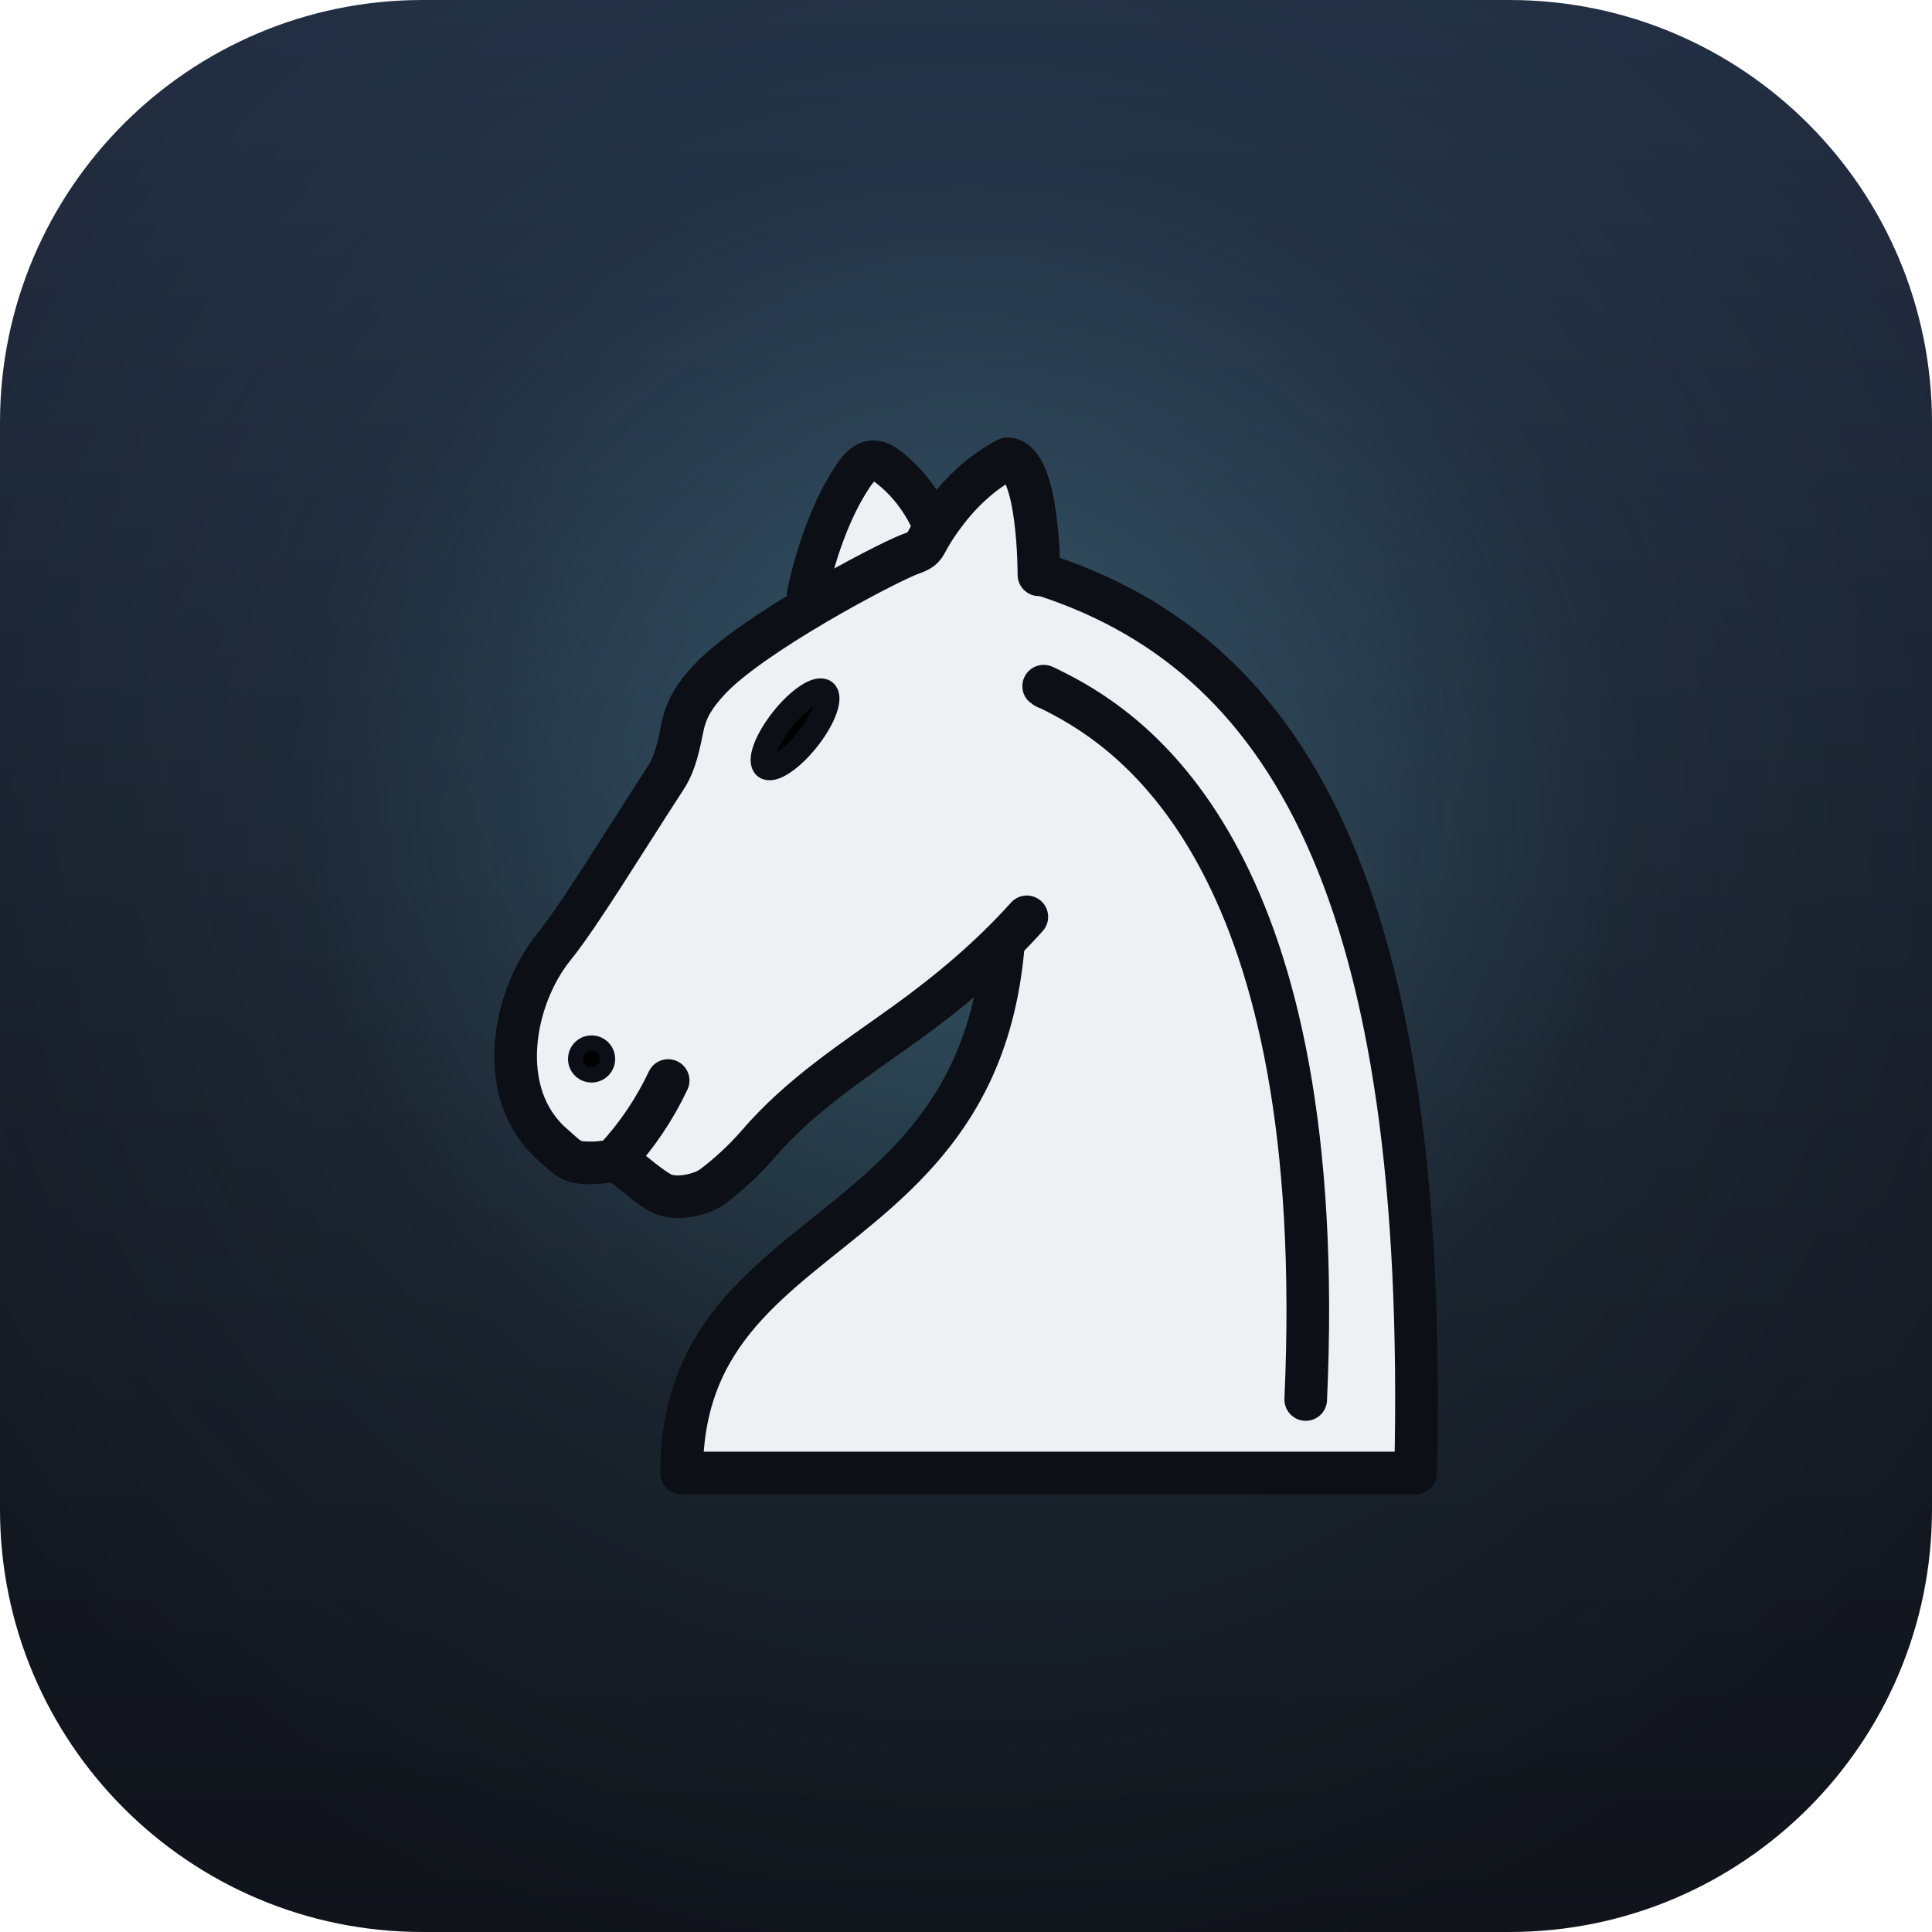
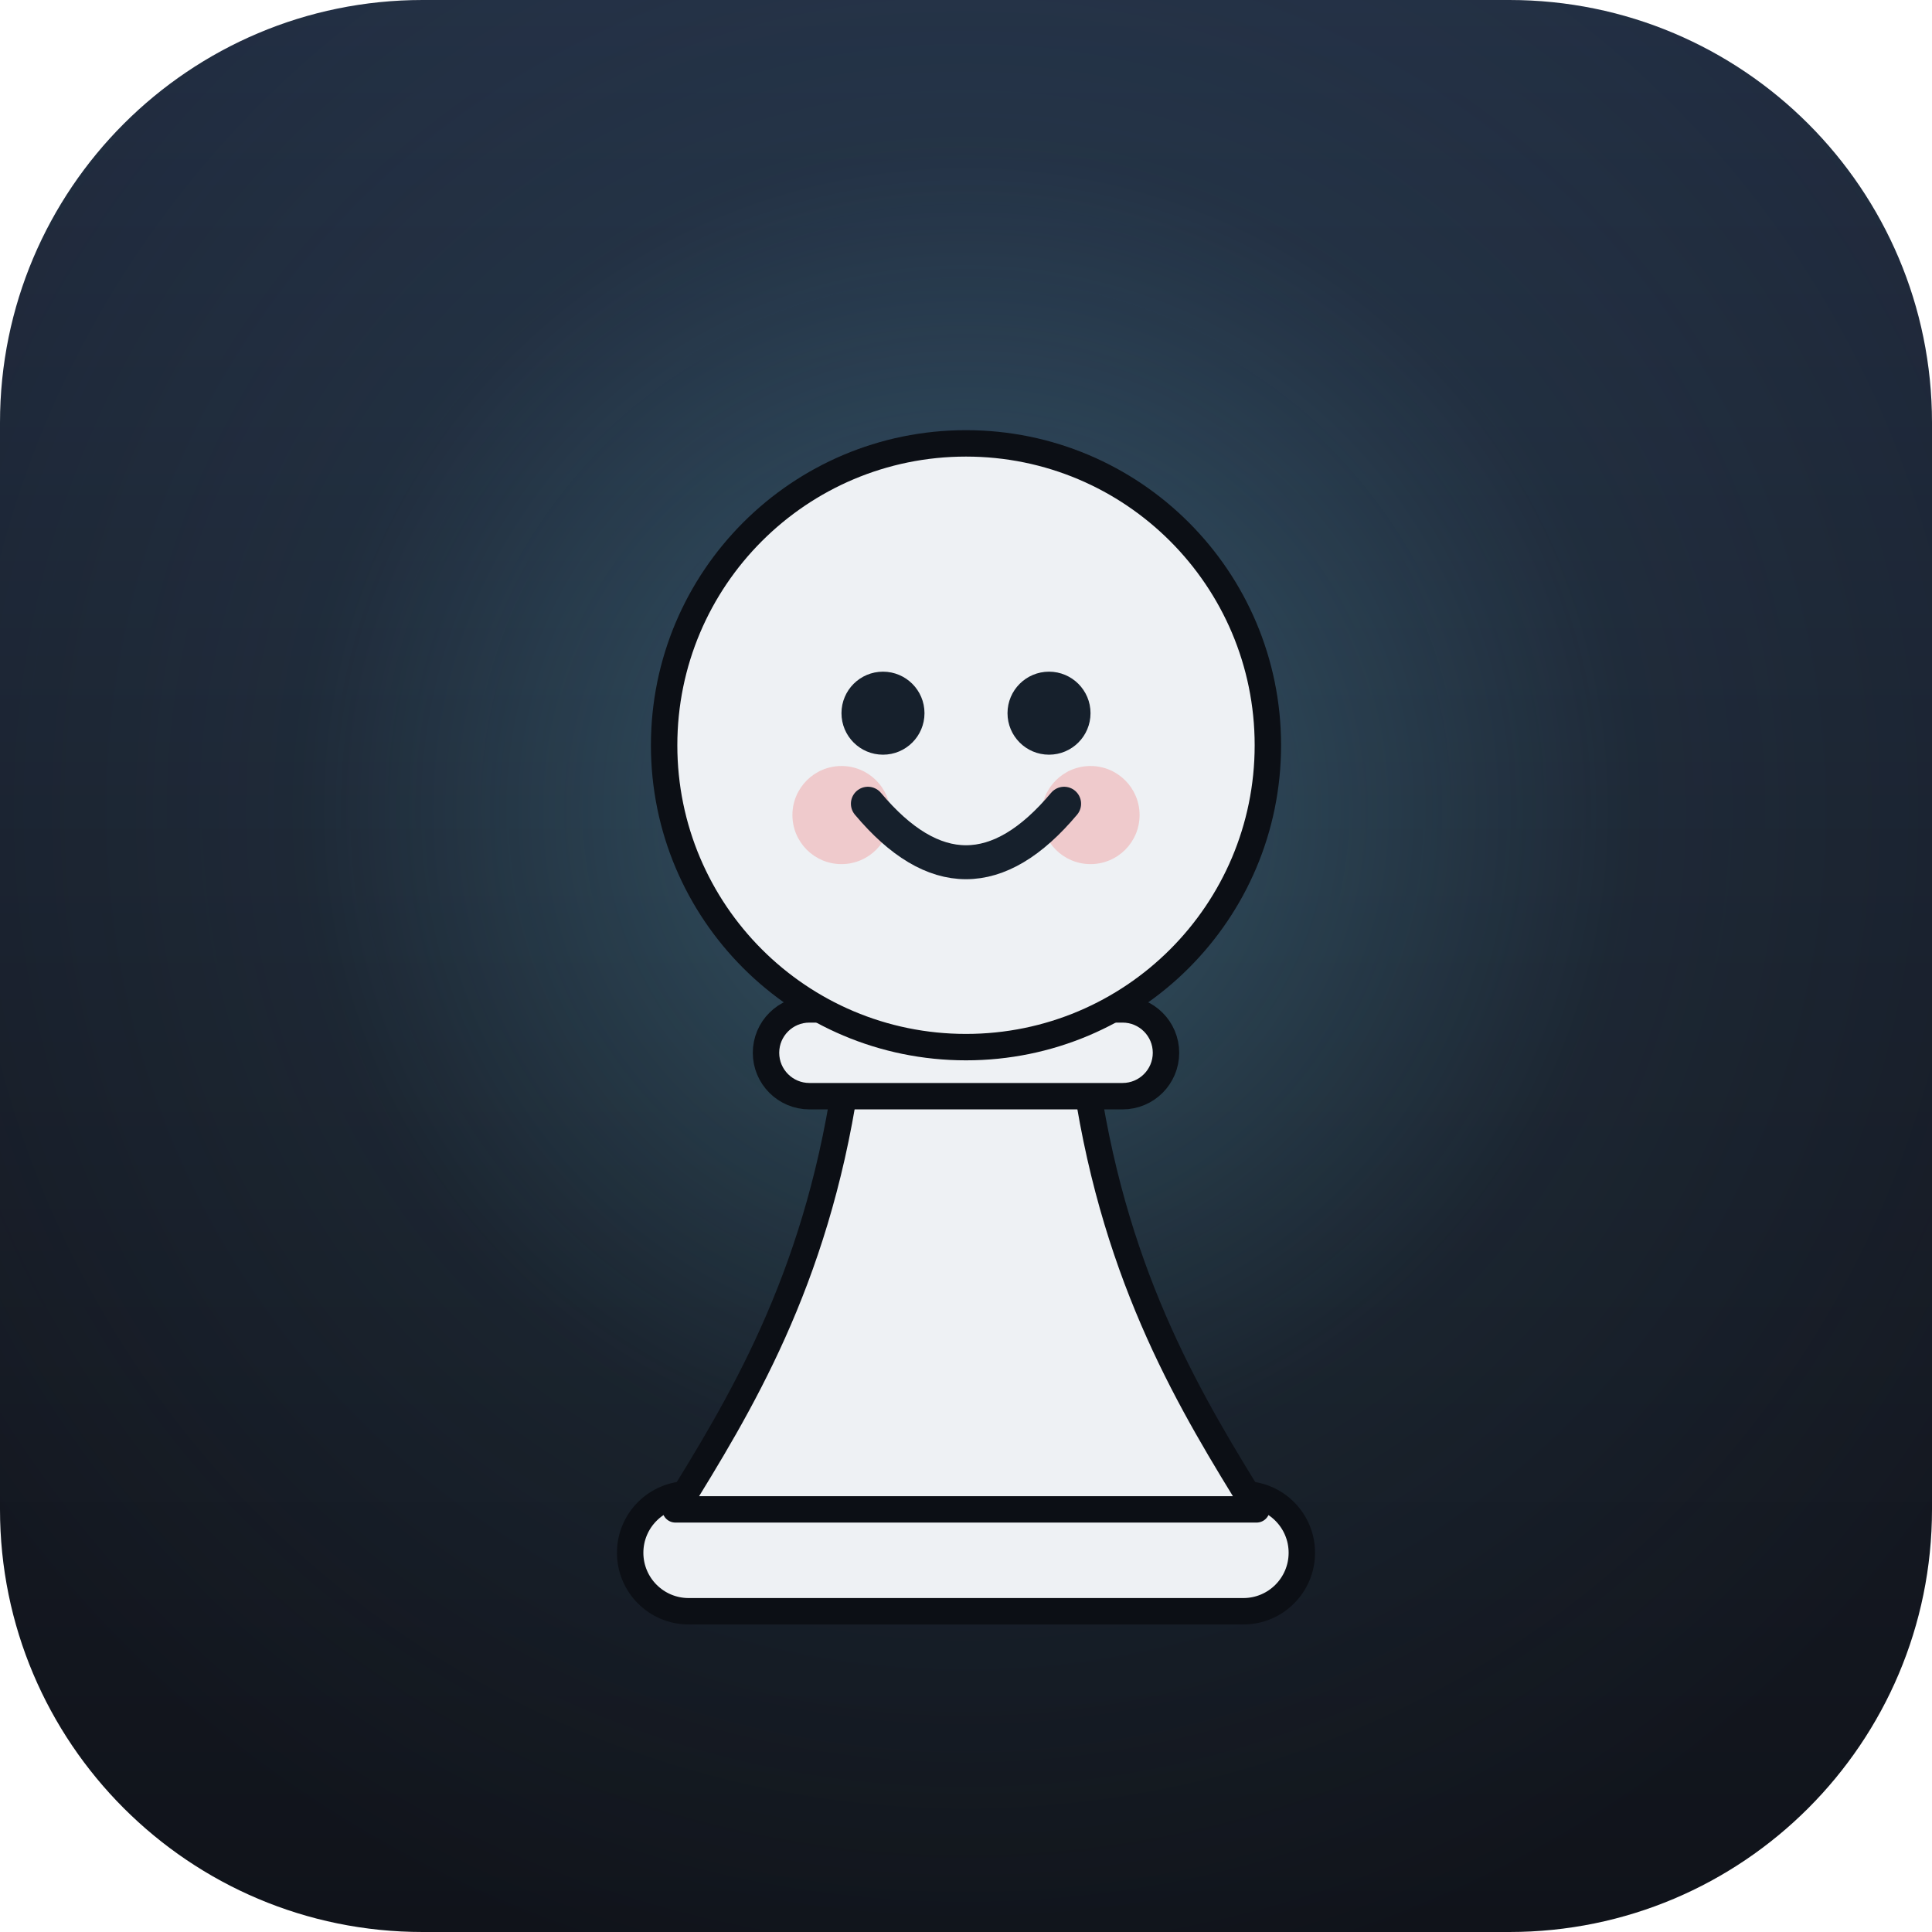
<svg xmlns="http://www.w3.org/2000/svg" viewBox="0 0 1024 1024">
  <defs>
    <linearGradient id="bg" x1="0" y1="0" x2="0" y2="1">
      <stop offset="0" stop-color="#212c40" />
      <stop offset="0.55" stop-color="#171c27" />
      <stop offset="1" stop-color="#10131a" />
    </linearGradient>
    <radialGradient id="glow" cx="0.5" cy="0.42" r="0.62">
      <stop offset="0" stop-color="#6cc3de" stop-opacity="0.34" />
      <stop offset="0.55" stop-color="#6cc3de" stop-opacity="0.06" />
      <stop offset="1" stop-color="#6cc3de" stop-opacity="0" />
    </radialGradient>
    <clipPath id="round">
      <rect width="1024" height="1024" rx="224" ry="224" />
    </clipPath>
-     <style>
-       .kn1,.kn2,.kn5{fill:#eef1f4;}
-       .kn1,.kn2,.kn3,.kn4,.kn5{stroke:#0c0f15;stroke-linecap:round;}
-       .kn1,.kn2,.kn3,.kn4{stroke-linejoin:round;}
-       .kn1,.kn5{stroke-width:14px;}.kn2{stroke-width:13.25px;}
-       .kn3{stroke-width:5px;}.kn4{stroke-width:8px;}
-     </style>
  </defs>
  <g clip-path="url(#round)">
    <rect width="1024" height="1024" fill="url(#bg)" />
    <rect width="1024" height="1024" fill="url(#glow)" />
-     <g transform="translate(262,232) scale(1.6141)">
-       <path class="kn1" d="M148.85,40.06c15.28,1.46,15.64.12,29,4.22C261,69.74,307,150.44,302.51,339.95h-241c0-94.31,124.8-68.11,103.84-220.06" />
-       <path class="kn2" d="M102.69,51.39c2.65-12.69,7.79-27.94,15-38.65,1.5-2.25,3.34-4.6,5.8-5.11S128,8.5,129.87,10c9.25,7.32,15.66,18.62,17.68,31.13" />
-       <path class="kn1" d="M174.86,157.33c-11.75,13.12-25.34,24.55-39.6,34.83-17.39,12.53-34.63,23.47-48.89,40.07a96.93,96.93,0,0,1-14.74,13.7c-3.74,2.76-12.24,4.6-16.83,2.17-3.63-1.93-9-6.56-12.07-9s-6.1-1.09-9.78-1c-7.75.17-7.84-.74-13.9-6.07-19-16.74-13-48.16.49-64.81,8.35-10.31,22.36-33.39,36.73-55.5,3.31-5.08,4.37-11.14,5.6-17,1.3-6.14,4.19-10.29,8.42-14.95,13.51-14.86,57-37.93,66.06-41.47,2.58-1,4.16-1.33,5.41-3.77a64.24,64.24,0,0,1,5-8c5.72-8,13-15.12,21.78-19.62,10.46.61,10.29,38.1,10.29,38.1" />
-       <path class="kn1" d="M39.88,236.64a101.51,101.51,0,0,0,17.2-25.56" />
-       <path class="kn3" d="M37.17,204.3a5.24,5.24,0,1,1-4.93-5.53A5.24,5.24,0,0,1,37.17,204.3Z" />
-       <path class="kn4" d="M102.86,99c-5.39,6.8-11.6,10.86-13.87,9.07s.26-8.77,5.65-15.57,11.6-10.86,13.87-9.07S108.25,92.18,102.86,99Z" />
-       <path class="kn5" d="M181.38,82.16s-3.68-2,3.12,1.44c26.37,13.44,89.89,56.25,81.94,232.22" />
+     <g fill="#eef1f4" stroke="#0c0f15" stroke-width="14" stroke-linejoin="round" stroke-linecap="round">
+       <rect x="334" y="792" width="356" height="62" rx="31" />
+       <path d="M448 575 C 432 680 392 745 358 800 L 666 800 C 632 745 592 680 576 575 Z" />
+       <rect x="406" y="535" width="212" height="46" rx="23" />
+       <circle cx="512" cy="395" r="160" />
    </g>
+     <g fill="#f0a3a3" opacity="0.5">
+       <circle cx="446" cy="432" r="26" />
+       <circle cx="578" cy="432" r="26" />
+     </g>
+     <g fill="#16202c">
+       <circle cx="468" cy="378" r="22" />
+       <circle cx="556" cy="378" r="22" />
+     </g>
+     <path d="M460 426 Q 512 488 564 426" fill="none" stroke="#16202c" stroke-width="18" stroke-linecap="round" />
  </g>
</svg>
